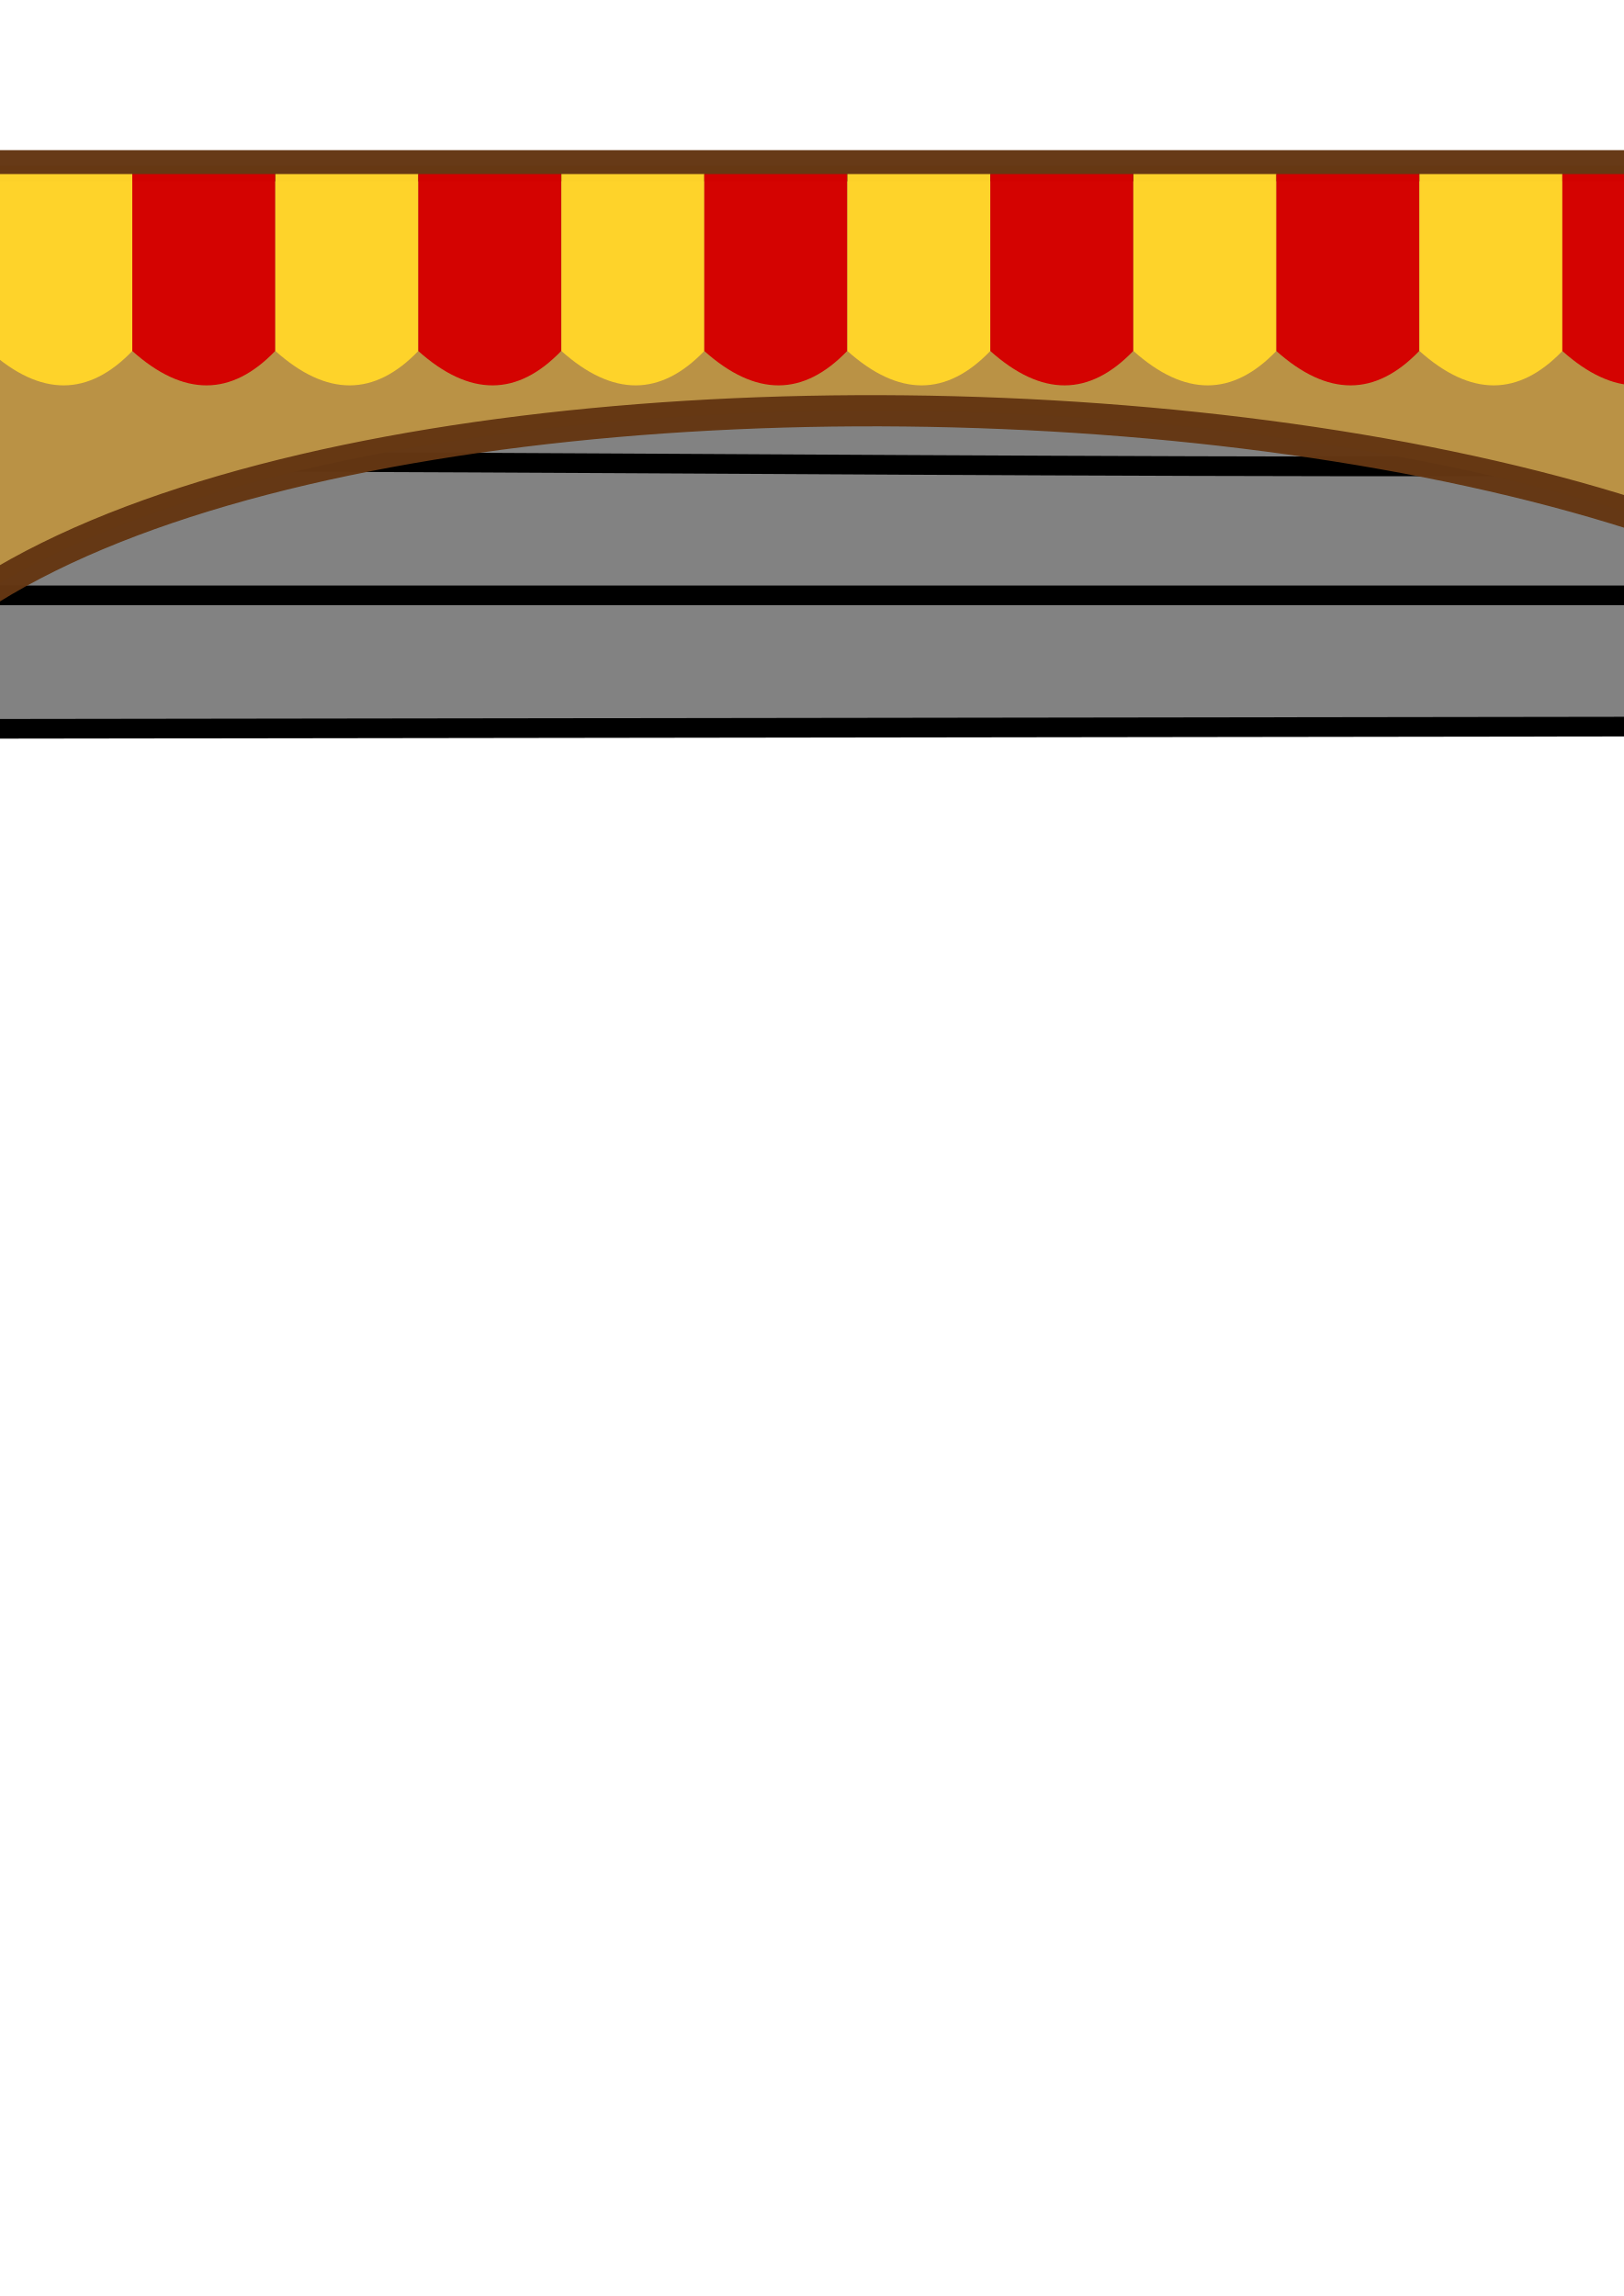
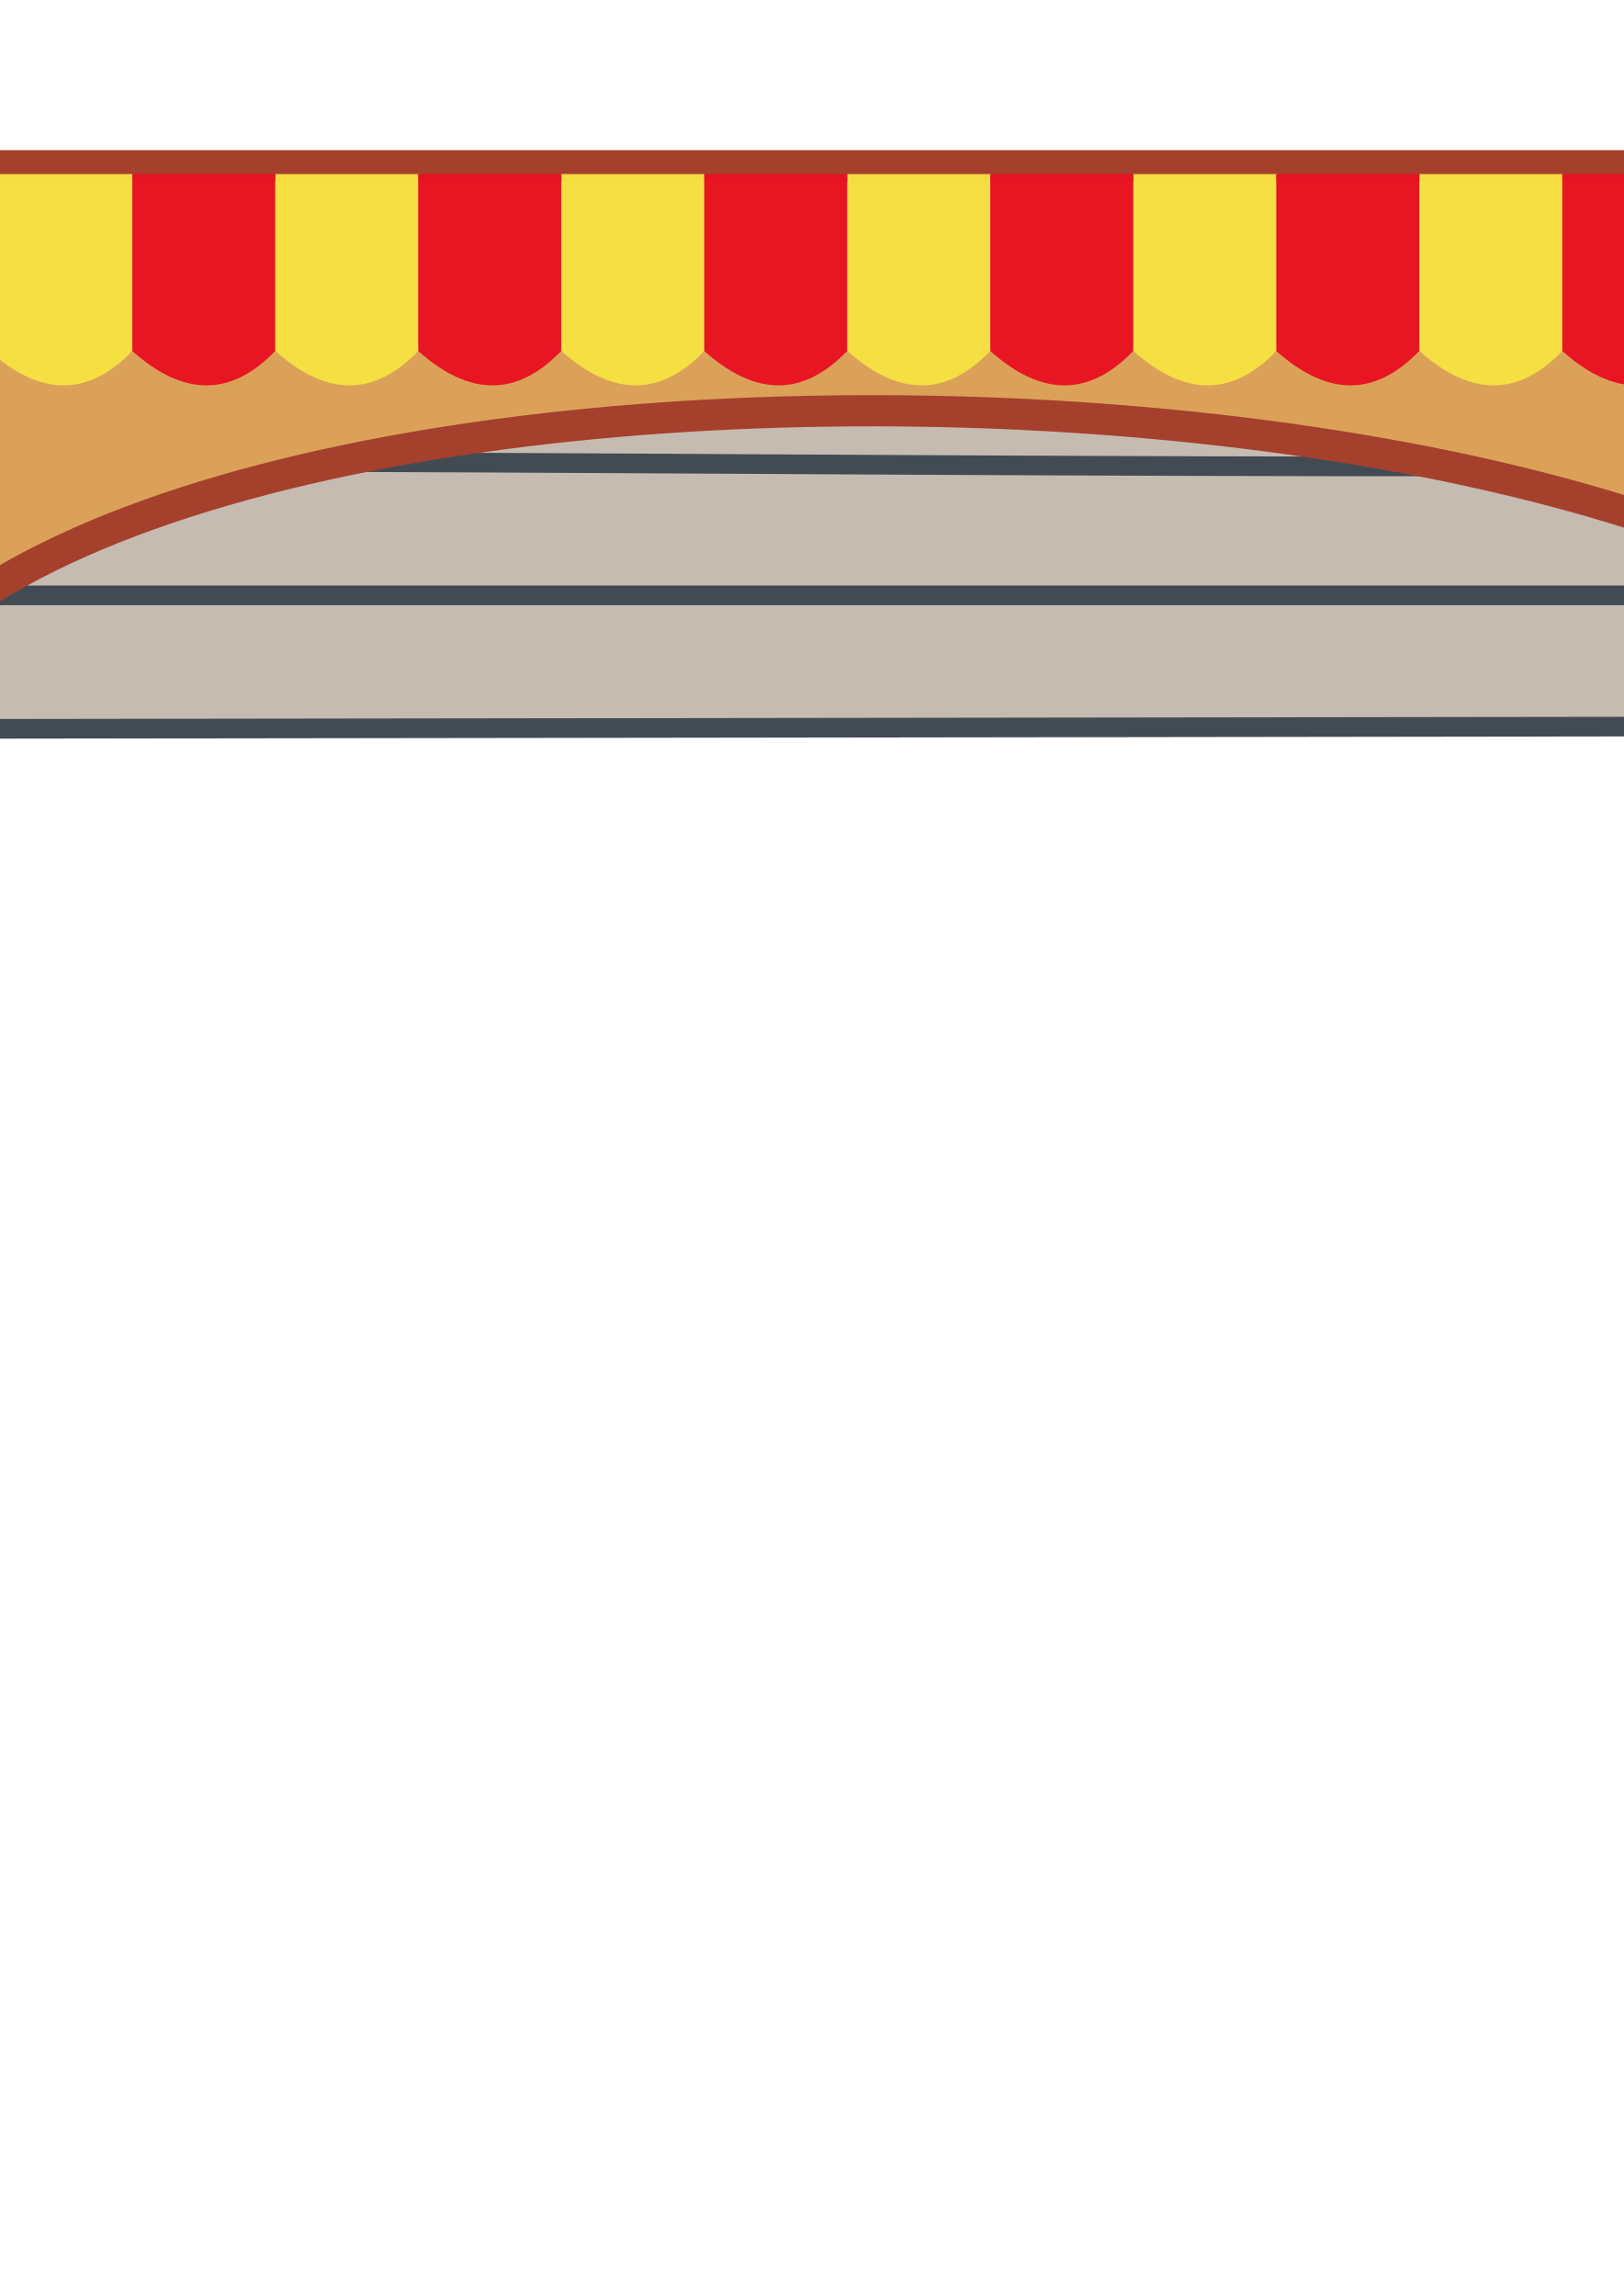
<svg xmlns="http://www.w3.org/2000/svg" xmlns:ns1="http://www.openswatchbook.org/uri/2009/osb" width="210mm" height="297mm" viewBox="0 0 744.094 1052.362" id="svg2" version="1.1">
  <defs id="defs4">
    <linearGradient id="linearGradient5658" ns1:paint="solid">
      <stop style="stop-color:#3f4437;stop-opacity:1;" offset="0" id="stop5660" />
    </linearGradient>
  </defs>
  <g id="layer1" style="display:inline" />
  <g id="layer5" style="display:inline">
-     <g id="g4339" transform="translate(135.9556,464.1245)" style="fill:#808080;fill-opacity:1">
-       <g transform="translate(848.5714,-304.5714)" id="g4228" style="fill:#808080;fill-opacity:1">
-         <rect style="opacity:0.98;fill:#808080;fill-opacity:1;stroke:none;stroke-width:33.1;stroke-linecap:round;stroke-linejoin:round;stroke-miterlimit:4;stroke-dasharray:none;stroke-dashoffset:0;stroke-opacity:0.98" id="rect4210" width="1054.599" height="256.579" x="-1097.026" y="-79.009" />
-         <path style="fill:#808080;fill-opacity:1;fill-rule:evenodd;stroke:#000000;stroke-width:9;stroke-linecap:butt;stroke-linejoin:miter;stroke-miterlimit:4;stroke-dasharray:none;stroke-opacity:1" d="M -49.497,-54.563 -1092.379,-55.977" id="path4220" />
-         <path style="fill:#808080;fill-opacity:1;fill-rule:evenodd;stroke:#000000;stroke-width:9;stroke-linecap:butt;stroke-linejoin:miter;stroke-miterlimit:4;stroke-dasharray:none;stroke-opacity:1" d="M -45.861,0.187 C -393.845,1.068 -739.85,0.467 -1092.985,-0.419" id="path4222" />
-         <path style="fill:#808080;fill-opacity:1;fill-rule:evenodd;stroke:#000000;stroke-width:9;stroke-linecap:butt;stroke-linejoin:miter;stroke-miterlimit:4;stroke-dasharray:none;stroke-opacity:1" d="M -40.406,52.311 C -394.624,57.506 -747.771,50.338 -1092.985,52.311" id="path4224" />
-         <path style="fill:#808080;fill-opacity:1;fill-rule:evenodd;stroke:#000000;stroke-width:9;stroke-linecap:butt;stroke-linejoin:miter;stroke-miterlimit:4;stroke-dasharray:none;stroke-opacity:1" d="m -43.032,113.324 -1051.367,1e-5" id="path4226" />
+     <g id="g4339" transform="translate(135.9556,464.1245)" style="fill:#c5baaf;fill-opacity:1">
+       <g transform="translate(848.5714,-304.5714)" id="g4228" style="fill:#c5baaf;fill-opacity:1">
+         <rect style="opacity:0.98;fill:#c5baaf;fill-opacity:1;stroke:none;stroke-width:33.1;stroke-linecap:round;stroke-linejoin:round;stroke-miterlimit:4;stroke-dasharray:none;stroke-dashoffset:0;stroke-opacity:0.98" id="rect4210" width="1054.599" height="256.579" x="-1097.026" y="-79.009" />
+         <path style="fill:#c5baaf;fill-opacity:1;fill-rule:evenodd;stroke:#000000;stroke-width:9;stroke-linecap:butt;stroke-linejoin:miter;stroke-miterlimit:4;stroke-dasharray:none;stroke-opacity:1" d="M -49.497,-54.563 -1092.379,-55.977" id="path4220" />
+         <path style="fill:#c5baaf;fill-opacity:1;fill-rule:evenodd;stroke:#000000;stroke-width:9;stroke-linecap:butt;stroke-linejoin:miter;stroke-miterlimit:4;stroke-dasharray:none;stroke-opacity:1" d="M -45.861,0.187 C -393.845,1.068 -739.85,0.467 -1092.985,-0.419" id="path4222" />
+         <path style="fill:#c5baaf;fill-opacity:1;fill-rule:evenodd;stroke:#424b54;stroke-width:9;stroke-linecap:butt;stroke-linejoin:miter;stroke-miterlimit:4;stroke-dasharray:none;stroke-opacity:1" d="M -40.406,52.311 C -394.624,57.506 -747.771,50.338 -1092.985,52.311" id="path4224" />
+         <path style="fill:#c5baaf;fill-opacity:1;fill-rule:evenodd;stroke:#424b54;stroke-width:9;stroke-linecap:butt;stroke-linejoin:miter;stroke-miterlimit:4;stroke-dasharray:none;stroke-opacity:1" d="m -43.032,113.324 -1051.367,1e-5" id="path4226" />
      </g>
-       <path id="path4337" d="m -248,-129.924 1055.714,-1.429" style="fill:#808080;fill-opacity:1;fill-rule:evenodd;stroke:#000000;stroke-width:9;stroke-linecap:butt;stroke-linejoin:miter;stroke-miterlimit:4;stroke-dasharray:none;stroke-opacity:1" />
+       <path id="path4337" d="m -248,-129.924 1055.714,-1.429" style="fill:#c5baaf;fill-opacity:1;fill-rule:evenodd;stroke:#424b54;stroke-width:9;stroke-linecap:butt;stroke-linejoin:miter;stroke-miterlimit:4;stroke-dasharray:none;stroke-opacity:1" />
    </g>
  </g>
  <g id="layer2" style="display:inline">
-     <path style="display:inline;opacity:1;fill:#ba9245;fill-opacity:1;stroke:#643613;stroke-width:14.3;stroke-linecap:round;stroke-linejoin:round;stroke-miterlimit:4;stroke-dasharray:none;stroke-dashoffset:0;stroke-opacity:0.98" d="m -202.388,75.96 0,999.618 123.24,0 0,-708.455 c 36.936,-248.512 944.757,-228.238 1006.111,0 l 0,708.455 119.197,0 0,-999.618 z" id="rect4164" />
+     <path style="display:inline;opacity:1;fill:#dba159;fill-opacity:1;stroke:#a5402d;stroke-width:14.3;stroke-linecap:round;stroke-linejoin:round;stroke-miterlimit:4;stroke-dasharray:none;stroke-dashoffset:0;stroke-opacity:1" d="m -202.388,75.96 0,999.618 123.24,0 0,-708.455 c 36.936,-248.512 944.757,-228.238 1006.111,0 l 0,708.455 119.197,0 0,-999.618 z" id="rect4164" />
  </g>
  <g id="layer4" style="display:inline">
    <g style="display:inline" id="g6003-8" transform="translate(-3707.832,449.2212)">
-       <path id="rect5967-6-6" d="m 4554.905,-370.378 65.474,0 0,81.111 c -20.022,20.846 -41.821,21.139 -65.474,0 z" style="display:inline;opacity:0.98;fill:#d40000;fill-opacity:1;stroke:none;stroke-width:9;stroke-linecap:round;stroke-linejoin:round;stroke-miterlimit:4;stroke-dasharray:none;stroke-dashoffset:0;stroke-opacity:0.98" />
-       <path id="rect5967-3-3-7" d="m 4620.496,-370.378 65.474,0 0,81.111 c -20.022,20.846 -41.821,21.139 -65.474,0 z" style="display:inline;opacity:0.98;fill:#ffd42a;fill-opacity:1;stroke:none;stroke-width:9;stroke-linecap:round;stroke-linejoin:round;stroke-miterlimit:4;stroke-dasharray:none;stroke-dashoffset:0;stroke-opacity:0.98" />
+       <path id="rect5967-6-6" d="m 4554.905,-370.378 65.474,0 0,81.111 c -20.022,20.846 -41.821,21.139 -65.474,0 z" style="display:inline;opacity:0.98;fill:#e91222;fill-opacity:1;stroke:none;stroke-width:9;stroke-linecap:round;stroke-linejoin:round;stroke-miterlimit:4;stroke-dasharray:none;stroke-dashoffset:0;stroke-opacity:0.98" />
+       <path id="rect5967-3-3-7" d="m 4620.496,-370.378 65.474,0 0,81.111 c -20.022,20.846 -41.821,21.139 -65.474,0 z" style="display:inline;opacity:0.98;fill:#f7e041;fill-opacity:1;stroke:none;stroke-width:9;stroke-linecap:round;stroke-linejoin:round;stroke-miterlimit:4;stroke-dasharray:none;stroke-dashoffset:0;stroke-opacity:0.98" />
    </g>
-     <path style="display:inline;opacity:0.98;fill:#d40000;fill-opacity:1;stroke:none;stroke-width:9;stroke-linecap:round;stroke-linejoin:round;stroke-miterlimit:4;stroke-dasharray:none;stroke-dashoffset:0;stroke-opacity:0.98" d="m 978.137,78.843 65.474,0 0,81.111 c -20.022,20.846 -41.821,21.139 -65.474,0 z" id="rect5967-6-4" />
+     <path style="display:inline;opacity:0.98;fill:#e91222;fill-opacity:1;stroke:none;stroke-width:9;stroke-linecap:round;stroke-linejoin:round;stroke-miterlimit:4;stroke-dasharray:none;stroke-dashoffset:0;stroke-opacity:0.98" d="m 978.137,78.843 65.474,0 0,81.111 c -20.022,20.846 -41.821,21.139 -65.474,0 z" id="rect5967-6-4" />
    <g id="g6161" transform="translate(-4050.387,938.8433)">
      <g id="g6083">
-         <path style="display:inline;opacity:0.98;fill:#d40000;fill-opacity:1;stroke:none;stroke-width:9;stroke-linecap:round;stroke-linejoin:round;stroke-miterlimit:4;stroke-dasharray:none;stroke-dashoffset:0;stroke-opacity:0.98" d="m 3848.858,-859.066 65.474,0 0,81.111 c -20.022,20.846 -41.821,21.139 -65.474,0 z" id="rect5967-1" />
-         <path style="display:inline;opacity:0.98;fill:#ffd42a;fill-opacity:1;stroke:none;stroke-width:9;stroke-linecap:round;stroke-linejoin:round;stroke-miterlimit:4;stroke-dasharray:none;stroke-dashoffset:0;stroke-opacity:0.98" d="m 3914.448,-859.066 65.474,0 0,81.111 c -20.022,20.846 -41.821,21.139 -65.474,0 z" id="rect5967-3-0" />
+         <path style="display:inline;opacity:0.98;fill:#e91222;fill-opacity:1;stroke:none;stroke-width:9;stroke-linecap:round;stroke-linejoin:round;stroke-miterlimit:4;stroke-dasharray:none;stroke-dashoffset:0;stroke-opacity:0.98" d="m 3848.858,-859.066 65.474,0 0,81.111 c -20.022,20.846 -41.821,21.139 -65.474,0 z" id="rect5967-1" />
+         <path style="display:inline;opacity:0.98;fill:#f7e041;fill-opacity:1;stroke:none;stroke-width:9;stroke-linecap:round;stroke-linejoin:round;stroke-miterlimit:4;stroke-dasharray:none;stroke-dashoffset:0;stroke-opacity:0.98" d="m 3914.448,-859.066 65.474,0 0,81.111 c -20.022,20.846 -41.821,21.139 -65.474,0 z" id="rect5967-3-0" />
        <g style="display:inline" id="g6003-83" transform="translate(-574.9643,-488.6875)">
-           <path id="rect5967-6-8" d="m 4554.905,-370.378 65.474,0 0,81.111 c -20.022,20.846 -41.821,21.139 -65.474,0 z" style="display:inline;opacity:0.98;fill:#d40000;fill-opacity:1;stroke:none;stroke-width:9;stroke-linecap:round;stroke-linejoin:round;stroke-miterlimit:4;stroke-dasharray:none;stroke-dashoffset:0;stroke-opacity:0.98" />
-           <path id="rect5967-3-3-6" d="m 4620.496,-370.378 65.474,0 0,81.111 c -20.022,20.846 -41.821,21.139 -65.474,0 z" style="display:inline;opacity:0.98;fill:#ffd42a;fill-opacity:1;stroke:none;stroke-width:9;stroke-linecap:round;stroke-linejoin:round;stroke-miterlimit:4;stroke-dasharray:none;stroke-dashoffset:0;stroke-opacity:0.98" />
+           <path id="rect5967-6-8" d="m 4554.905,-370.378 65.474,0 0,81.111 c -20.022,20.846 -41.821,21.139 -65.474,0 z" style="display:inline;opacity:0.98;fill:#e91222;fill-opacity:1;stroke:none;stroke-width:9;stroke-linecap:round;stroke-linejoin:round;stroke-miterlimit:4;stroke-dasharray:none;stroke-dashoffset:0;stroke-opacity:0.98" />
+           <path id="rect5967-3-3-6" d="m 4620.496,-370.378 65.474,0 0,81.111 c -20.022,20.846 -41.821,21.139 -65.474,0 z" style="display:inline;opacity:0.98;fill:#f7e041;fill-opacity:1;stroke:none;stroke-width:9;stroke-linecap:round;stroke-linejoin:round;stroke-miterlimit:4;stroke-dasharray:none;stroke-dashoffset:0;stroke-opacity:0.98" />
        </g>
        <g style="display:inline" id="g6003-8-4" transform="translate(-443.8926,-488.6875)">
-           <path id="rect5967-6-6-5" d="m 4554.905,-370.378 65.474,0 0,81.111 c -20.022,20.846 -41.821,21.139 -65.474,0 z" style="display:inline;opacity:0.98;fill:#d40000;fill-opacity:1;stroke:none;stroke-width:9;stroke-linecap:round;stroke-linejoin:round;stroke-miterlimit:4;stroke-dasharray:none;stroke-dashoffset:0;stroke-opacity:0.98" />
-           <path id="rect5967-3-3-7-0" d="m 4620.496,-370.378 65.474,0 0,81.111 c -20.022,20.846 -41.821,21.139 -65.474,0 z" style="display:inline;opacity:0.98;fill:#ffd42a;fill-opacity:1;stroke:none;stroke-width:9;stroke-linecap:round;stroke-linejoin:round;stroke-miterlimit:4;stroke-dasharray:none;stroke-dashoffset:0;stroke-opacity:0.98" />
+           <path id="rect5967-6-6-5" d="m 4554.905,-370.378 65.474,0 0,81.111 c -20.022,20.846 -41.821,21.139 -65.474,0 z" style="display:inline;opacity:0.98;fill:#e91222;fill-opacity:1;stroke:none;stroke-width:9;stroke-linecap:round;stroke-linejoin:round;stroke-miterlimit:4;stroke-dasharray:none;stroke-dashoffset:0;stroke-opacity:0.98" />
+           <path id="rect5967-3-3-7-0" d="m 4620.496,-370.378 65.474,0 0,81.111 c -20.022,20.846 -41.821,21.139 -65.474,0 z" style="display:inline;opacity:0.98;fill:#f7e041;fill-opacity:1;stroke:none;stroke-width:9;stroke-linecap:round;stroke-linejoin:round;stroke-miterlimit:4;stroke-dasharray:none;stroke-dashoffset:0;stroke-opacity:0.98" />
        </g>
        <g style="display:inline" id="g6003-0-2" transform="translate(-312.8279,-488.6875)">
-           <path id="rect5967-6-4-5" d="m 4554.905,-370.378 65.474,0 0,81.111 c -20.022,20.846 -41.821,21.139 -65.474,0 z" style="display:inline;opacity:0.98;fill:#d40000;fill-opacity:1;stroke:none;stroke-width:9;stroke-linecap:round;stroke-linejoin:round;stroke-miterlimit:4;stroke-dasharray:none;stroke-dashoffset:0;stroke-opacity:0.98" />
-           <path id="rect5967-3-3-8-4" d="m 4620.496,-370.378 65.474,0 0,81.111 c -20.022,20.846 -41.821,21.139 -65.474,0 z" style="display:inline;opacity:0.98;fill:#ffd42a;fill-opacity:1;stroke:none;stroke-width:9;stroke-linecap:round;stroke-linejoin:round;stroke-miterlimit:4;stroke-dasharray:none;stroke-dashoffset:0;stroke-opacity:0.98" />
+           <path id="rect5967-6-4-5" d="m 4554.905,-370.378 65.474,0 0,81.111 c -20.022,20.846 -41.821,21.139 -65.474,0 z" style="display:inline;opacity:0.98;fill:#e91222;fill-opacity:1;stroke:none;stroke-width:9;stroke-linecap:round;stroke-linejoin:round;stroke-miterlimit:4;stroke-dasharray:none;stroke-dashoffset:0;stroke-opacity:0.98" />
+           <path id="rect5967-3-3-8-4" d="m 4620.496,-370.378 65.474,0 0,81.111 c -20.022,20.846 -41.821,21.139 -65.474,0 z" style="display:inline;opacity:0.98;fill:#f7e041;fill-opacity:1;stroke:none;stroke-width:9;stroke-linecap:round;stroke-linejoin:round;stroke-miterlimit:4;stroke-dasharray:none;stroke-dashoffset:0;stroke-opacity:0.98" />
        </g>
      </g>
      <g transform="translate(-157.7157,10.99816)" id="g6148">
-         <path style="display:inline;opacity:0.98;fill:#d40000;fill-opacity:1;stroke:none;stroke-width:9;stroke-linecap:round;stroke-linejoin:round;stroke-miterlimit:4;stroke-dasharray:none;stroke-dashoffset:0;stroke-opacity:0.98" d="m 4530.858,-870.066 65.474,0 0,81.111 c -20.022,20.846 -41.821,21.139 -65.474,0 z" id="rect5967-10" />
-         <path style="display:inline;opacity:0.98;fill:#ffd42a;fill-opacity:1;stroke:none;stroke-width:9;stroke-linecap:round;stroke-linejoin:round;stroke-miterlimit:4;stroke-dasharray:none;stroke-dashoffset:0;stroke-opacity:0.98" d="m 4596.448,-870.066 65.474,0 0,81.111 c -20.022,20.846 -41.821,21.139 -65.474,0 z" id="rect5967-3-6" />
+         <path style="display:inline;opacity:0.98;fill:#e91222;fill-opacity:1;stroke:none;stroke-width:9;stroke-linecap:round;stroke-linejoin:round;stroke-miterlimit:4;stroke-dasharray:none;stroke-dashoffset:0;stroke-opacity:0.98" d="m 4530.858,-870.066 65.474,0 0,81.111 c -20.022,20.846 -41.821,21.139 -65.474,0 z" id="rect5967-10" />
+         <path style="display:inline;opacity:0.98;fill:#f7e041;fill-opacity:1;stroke:none;stroke-width:9;stroke-linecap:round;stroke-linejoin:round;stroke-miterlimit:4;stroke-dasharray:none;stroke-dashoffset:0;stroke-opacity:0.98" d="m 4596.448,-870.066 65.474,0 0,81.111 c -20.022,20.846 -41.821,21.139 -65.474,0 z" id="rect5967-3-6" />
        <g style="display:inline" id="g6003-1" transform="translate(107.0357,-499.6875)">
-           <path id="rect5967-6-88" d="m 4554.905,-370.378 65.474,0 0,81.111 c -20.022,20.846 -41.821,21.139 -65.474,0 z" style="display:inline;opacity:0.98;fill:#d40000;fill-opacity:1;stroke:none;stroke-width:9;stroke-linecap:round;stroke-linejoin:round;stroke-miterlimit:4;stroke-dasharray:none;stroke-dashoffset:0;stroke-opacity:0.98" />
-           <path id="rect5967-3-3-63" d="m 4620.496,-370.378 65.474,0 0,81.111 c -20.022,20.846 -41.821,21.139 -65.474,0 z" style="display:inline;opacity:0.98;fill:#ffd42a;fill-opacity:1;stroke:none;stroke-width:9;stroke-linecap:round;stroke-linejoin:round;stroke-miterlimit:4;stroke-dasharray:none;stroke-dashoffset:0;stroke-opacity:0.98" />
+           <path id="rect5967-6-88" d="m 4554.905,-370.378 65.474,0 0,81.111 c -20.022,20.846 -41.821,21.139 -65.474,0 z" style="display:inline;opacity:0.98;fill:#e91222;fill-opacity:1;stroke:none;stroke-width:9;stroke-linecap:round;stroke-linejoin:round;stroke-miterlimit:4;stroke-dasharray:none;stroke-dashoffset:0;stroke-opacity:0.98" />
+           <path id="rect5967-3-3-63" d="m 4620.496,-370.378 65.474,0 0,81.111 c -20.022,20.846 -41.821,21.139 -65.474,0 z" style="display:inline;opacity:0.98;fill:#f7e041;fill-opacity:1;stroke:none;stroke-width:9;stroke-linecap:round;stroke-linejoin:round;stroke-miterlimit:4;stroke-dasharray:none;stroke-dashoffset:0;stroke-opacity:0.98" />
        </g>
        <g style="display:inline" id="g6003-8-1" transform="translate(238.1074,-499.6875)">
-           <path id="rect5967-6-6-9" d="m 4554.905,-370.378 65.474,0 0,81.111 c -20.022,20.846 -41.821,21.139 -65.474,0 z" style="display:inline;opacity:0.98;fill:#d40000;fill-opacity:1;stroke:none;stroke-width:9;stroke-linecap:round;stroke-linejoin:round;stroke-miterlimit:4;stroke-dasharray:none;stroke-dashoffset:0;stroke-opacity:0.98" />
-           <path id="rect5967-3-3-7-06" d="m 4620.496,-370.378 65.474,0 0,81.111 c -20.022,20.846 -41.821,21.139 -65.474,0 z" style="display:inline;opacity:0.98;fill:#ffd42a;fill-opacity:1;stroke:none;stroke-width:9;stroke-linecap:round;stroke-linejoin:round;stroke-miterlimit:4;stroke-dasharray:none;stroke-dashoffset:0;stroke-opacity:0.98" />
+           <path id="rect5967-6-6-9" d="m 4554.905,-370.378 65.474,0 0,81.111 c -20.022,20.846 -41.821,21.139 -65.474,0 z" style="display:inline;opacity:0.98;fill:#e91222;fill-opacity:1;stroke:none;stroke-width:9;stroke-linecap:round;stroke-linejoin:round;stroke-miterlimit:4;stroke-dasharray:none;stroke-dashoffset:0;stroke-opacity:0.98" />
+           <path id="rect5967-3-3-7-06" d="m 4620.496,-370.378 65.474,0 0,81.111 c -20.022,20.846 -41.821,21.139 -65.474,0 z" style="display:inline;opacity:0.98;fill:#f7e041;fill-opacity:1;stroke:none;stroke-width:9;stroke-linecap:round;stroke-linejoin:round;stroke-miterlimit:4;stroke-dasharray:none;stroke-dashoffset:0;stroke-opacity:0.98" />
        </g>
        <g style="display:inline" id="g6003-0-1" transform="translate(369.1721,-499.6875)">
-           <path id="rect5967-6-4-9" d="m 4554.905,-370.378 65.474,0 0,81.111 c -20.022,20.846 -41.821,21.139 -65.474,0 z" style="display:inline;opacity:0.98;fill:#d40000;fill-opacity:1;stroke:none;stroke-width:9;stroke-linecap:round;stroke-linejoin:round;stroke-miterlimit:4;stroke-dasharray:none;stroke-dashoffset:0;stroke-opacity:0.98" />
-           <path id="rect5967-3-3-8-3" d="m 4620.496,-370.378 65.474,0 0,81.111 c -20.022,20.846 -41.821,21.139 -65.474,0 z" style="display:inline;opacity:0.98;fill:#ffd42a;fill-opacity:1;stroke:none;stroke-width:9;stroke-linecap:round;stroke-linejoin:round;stroke-miterlimit:4;stroke-dasharray:none;stroke-dashoffset:0;stroke-opacity:0.98" />
+           <path id="rect5967-6-4-9" d="m 4554.905,-370.378 65.474,0 0,81.111 c -20.022,20.846 -41.821,21.139 -65.474,0 z" style="display:inline;opacity:0.98;fill:#e91222;fill-opacity:1;stroke:none;stroke-width:9;stroke-linecap:round;stroke-linejoin:round;stroke-miterlimit:4;stroke-dasharray:none;stroke-dashoffset:0;stroke-opacity:0.98" />
+           <path id="rect5967-3-3-8-3" d="m 4620.496,-370.378 65.474,0 0,81.111 c -20.022,20.846 -41.821,21.139 -65.474,0 z" style="display:inline;opacity:0.98;fill:#f7e041;fill-opacity:1;stroke:none;stroke-width:9;stroke-linecap:round;stroke-linejoin:round;stroke-miterlimit:4;stroke-dasharray:none;stroke-dashoffset:0;stroke-opacity:0.98" />
        </g>
      </g>
    </g>
  </g>
  <g id="layer3" style="display:inline" />
</svg>
